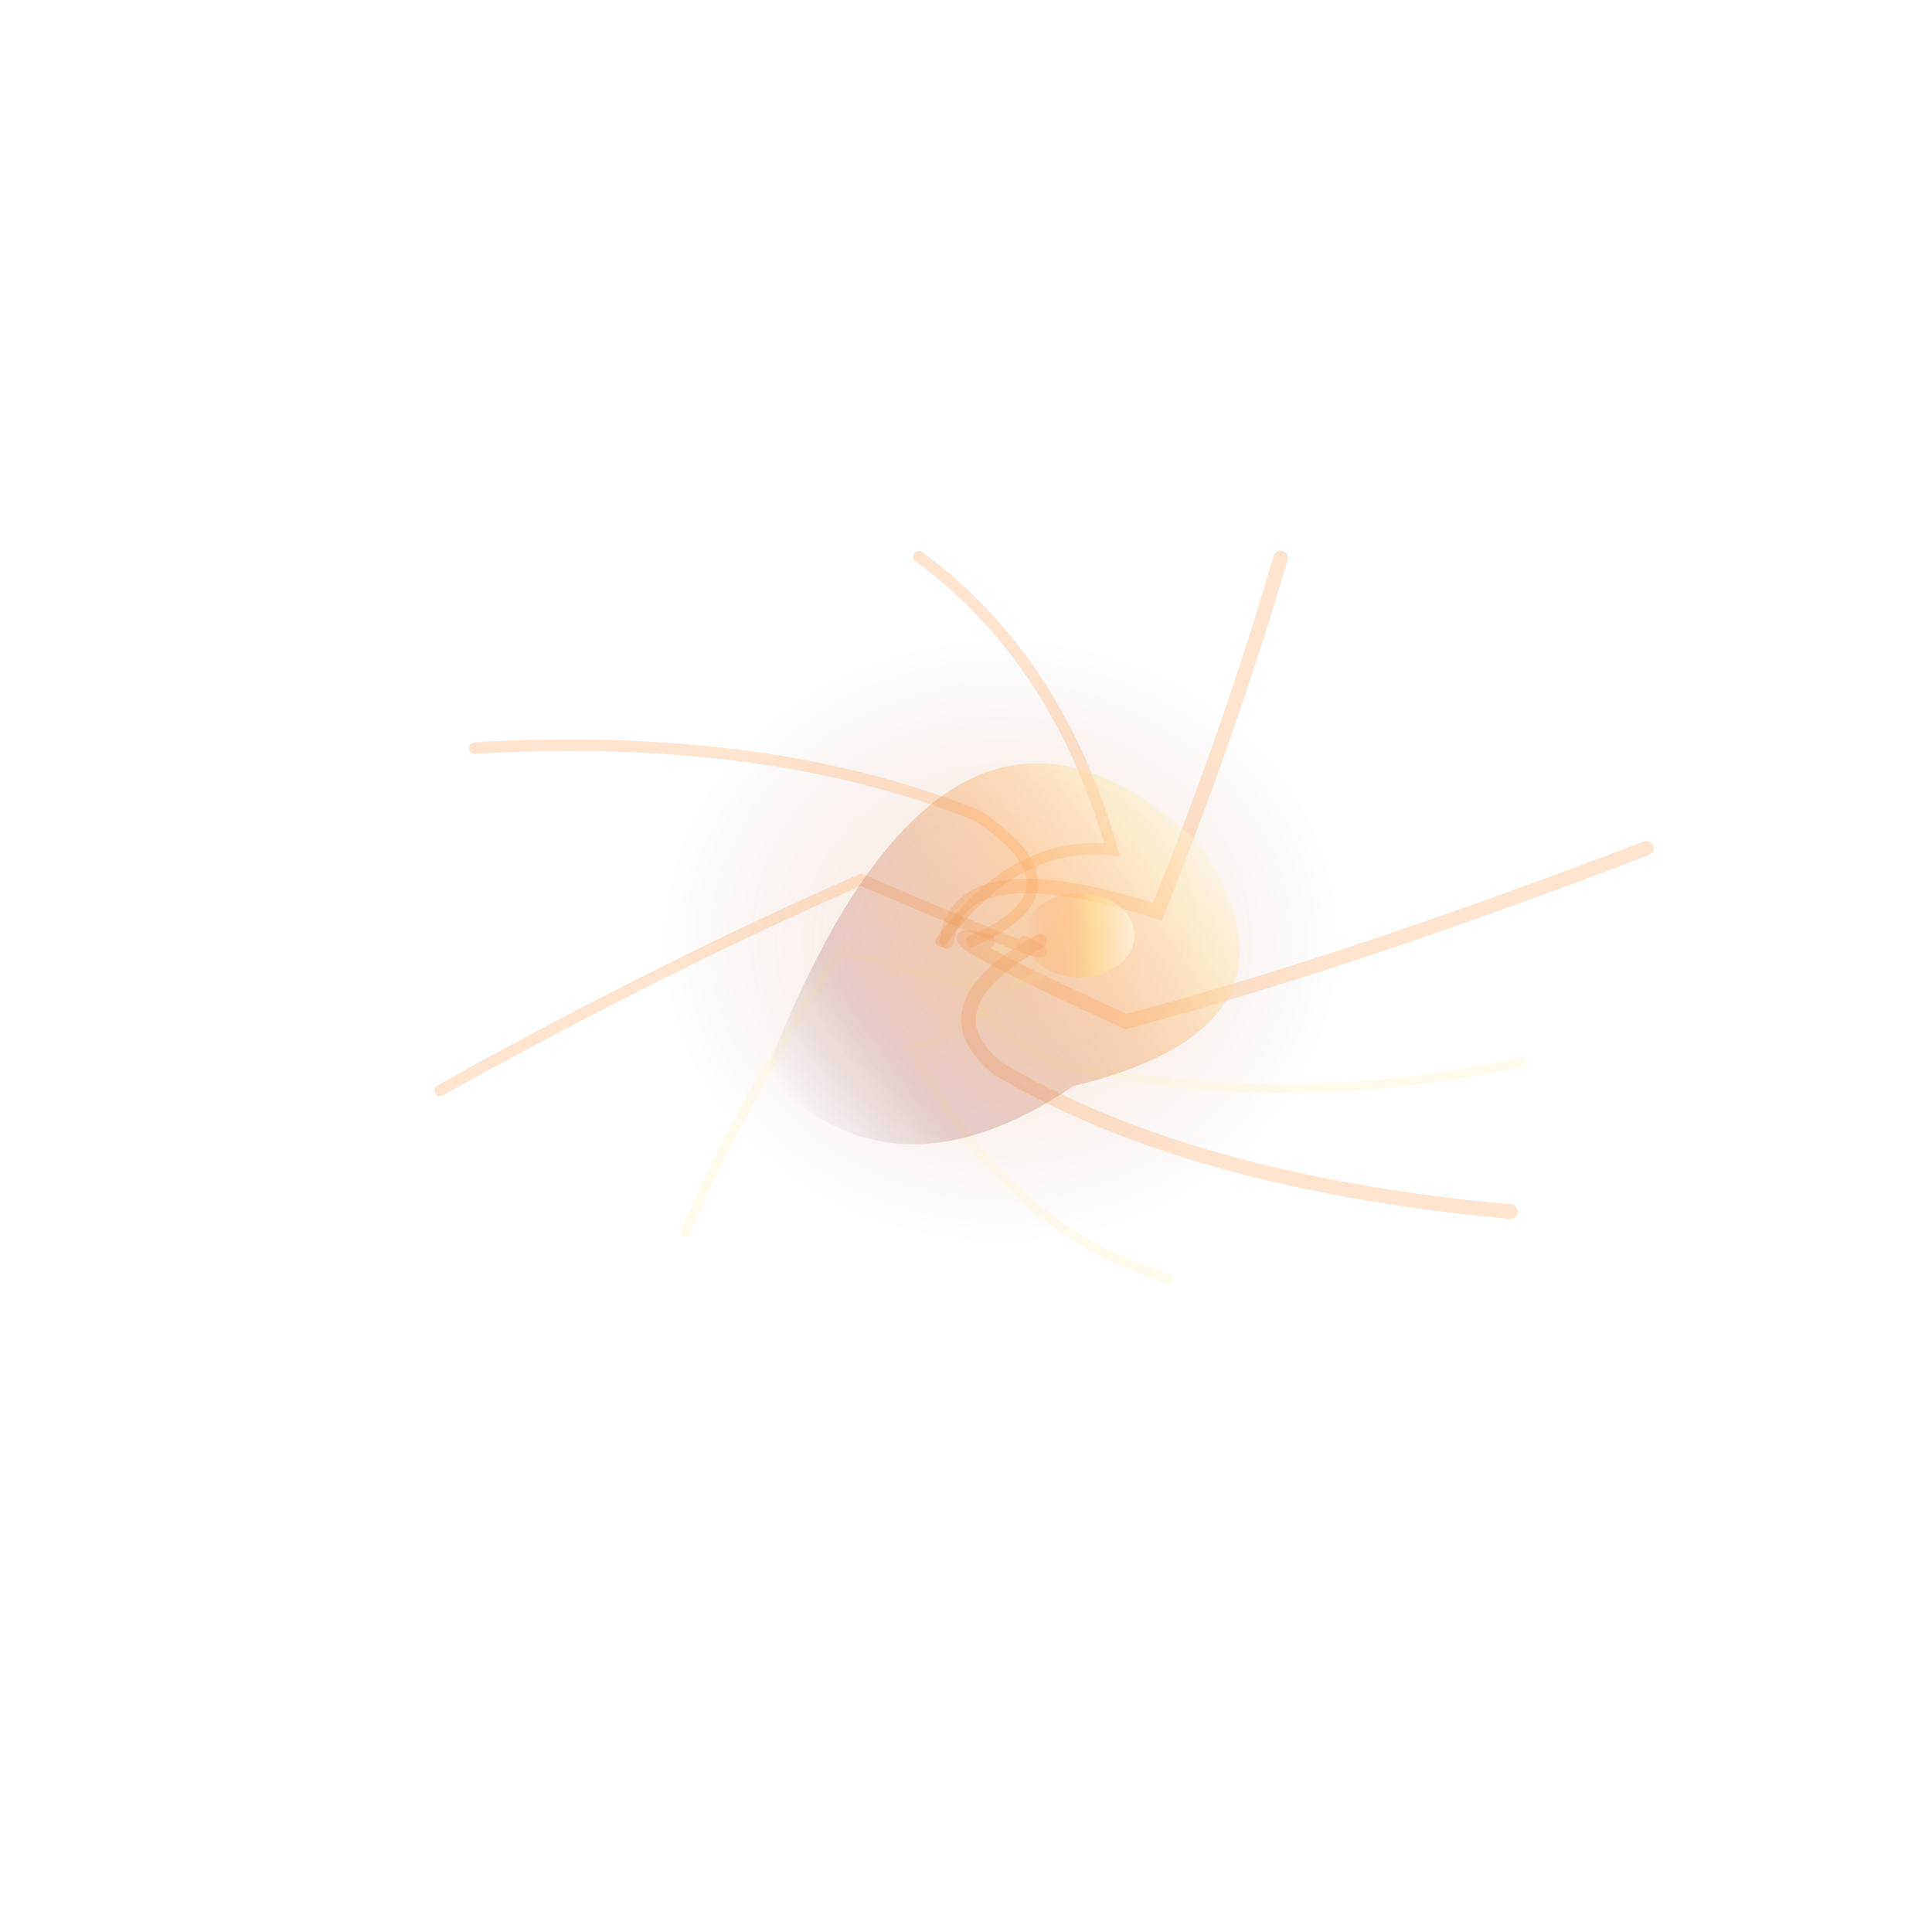
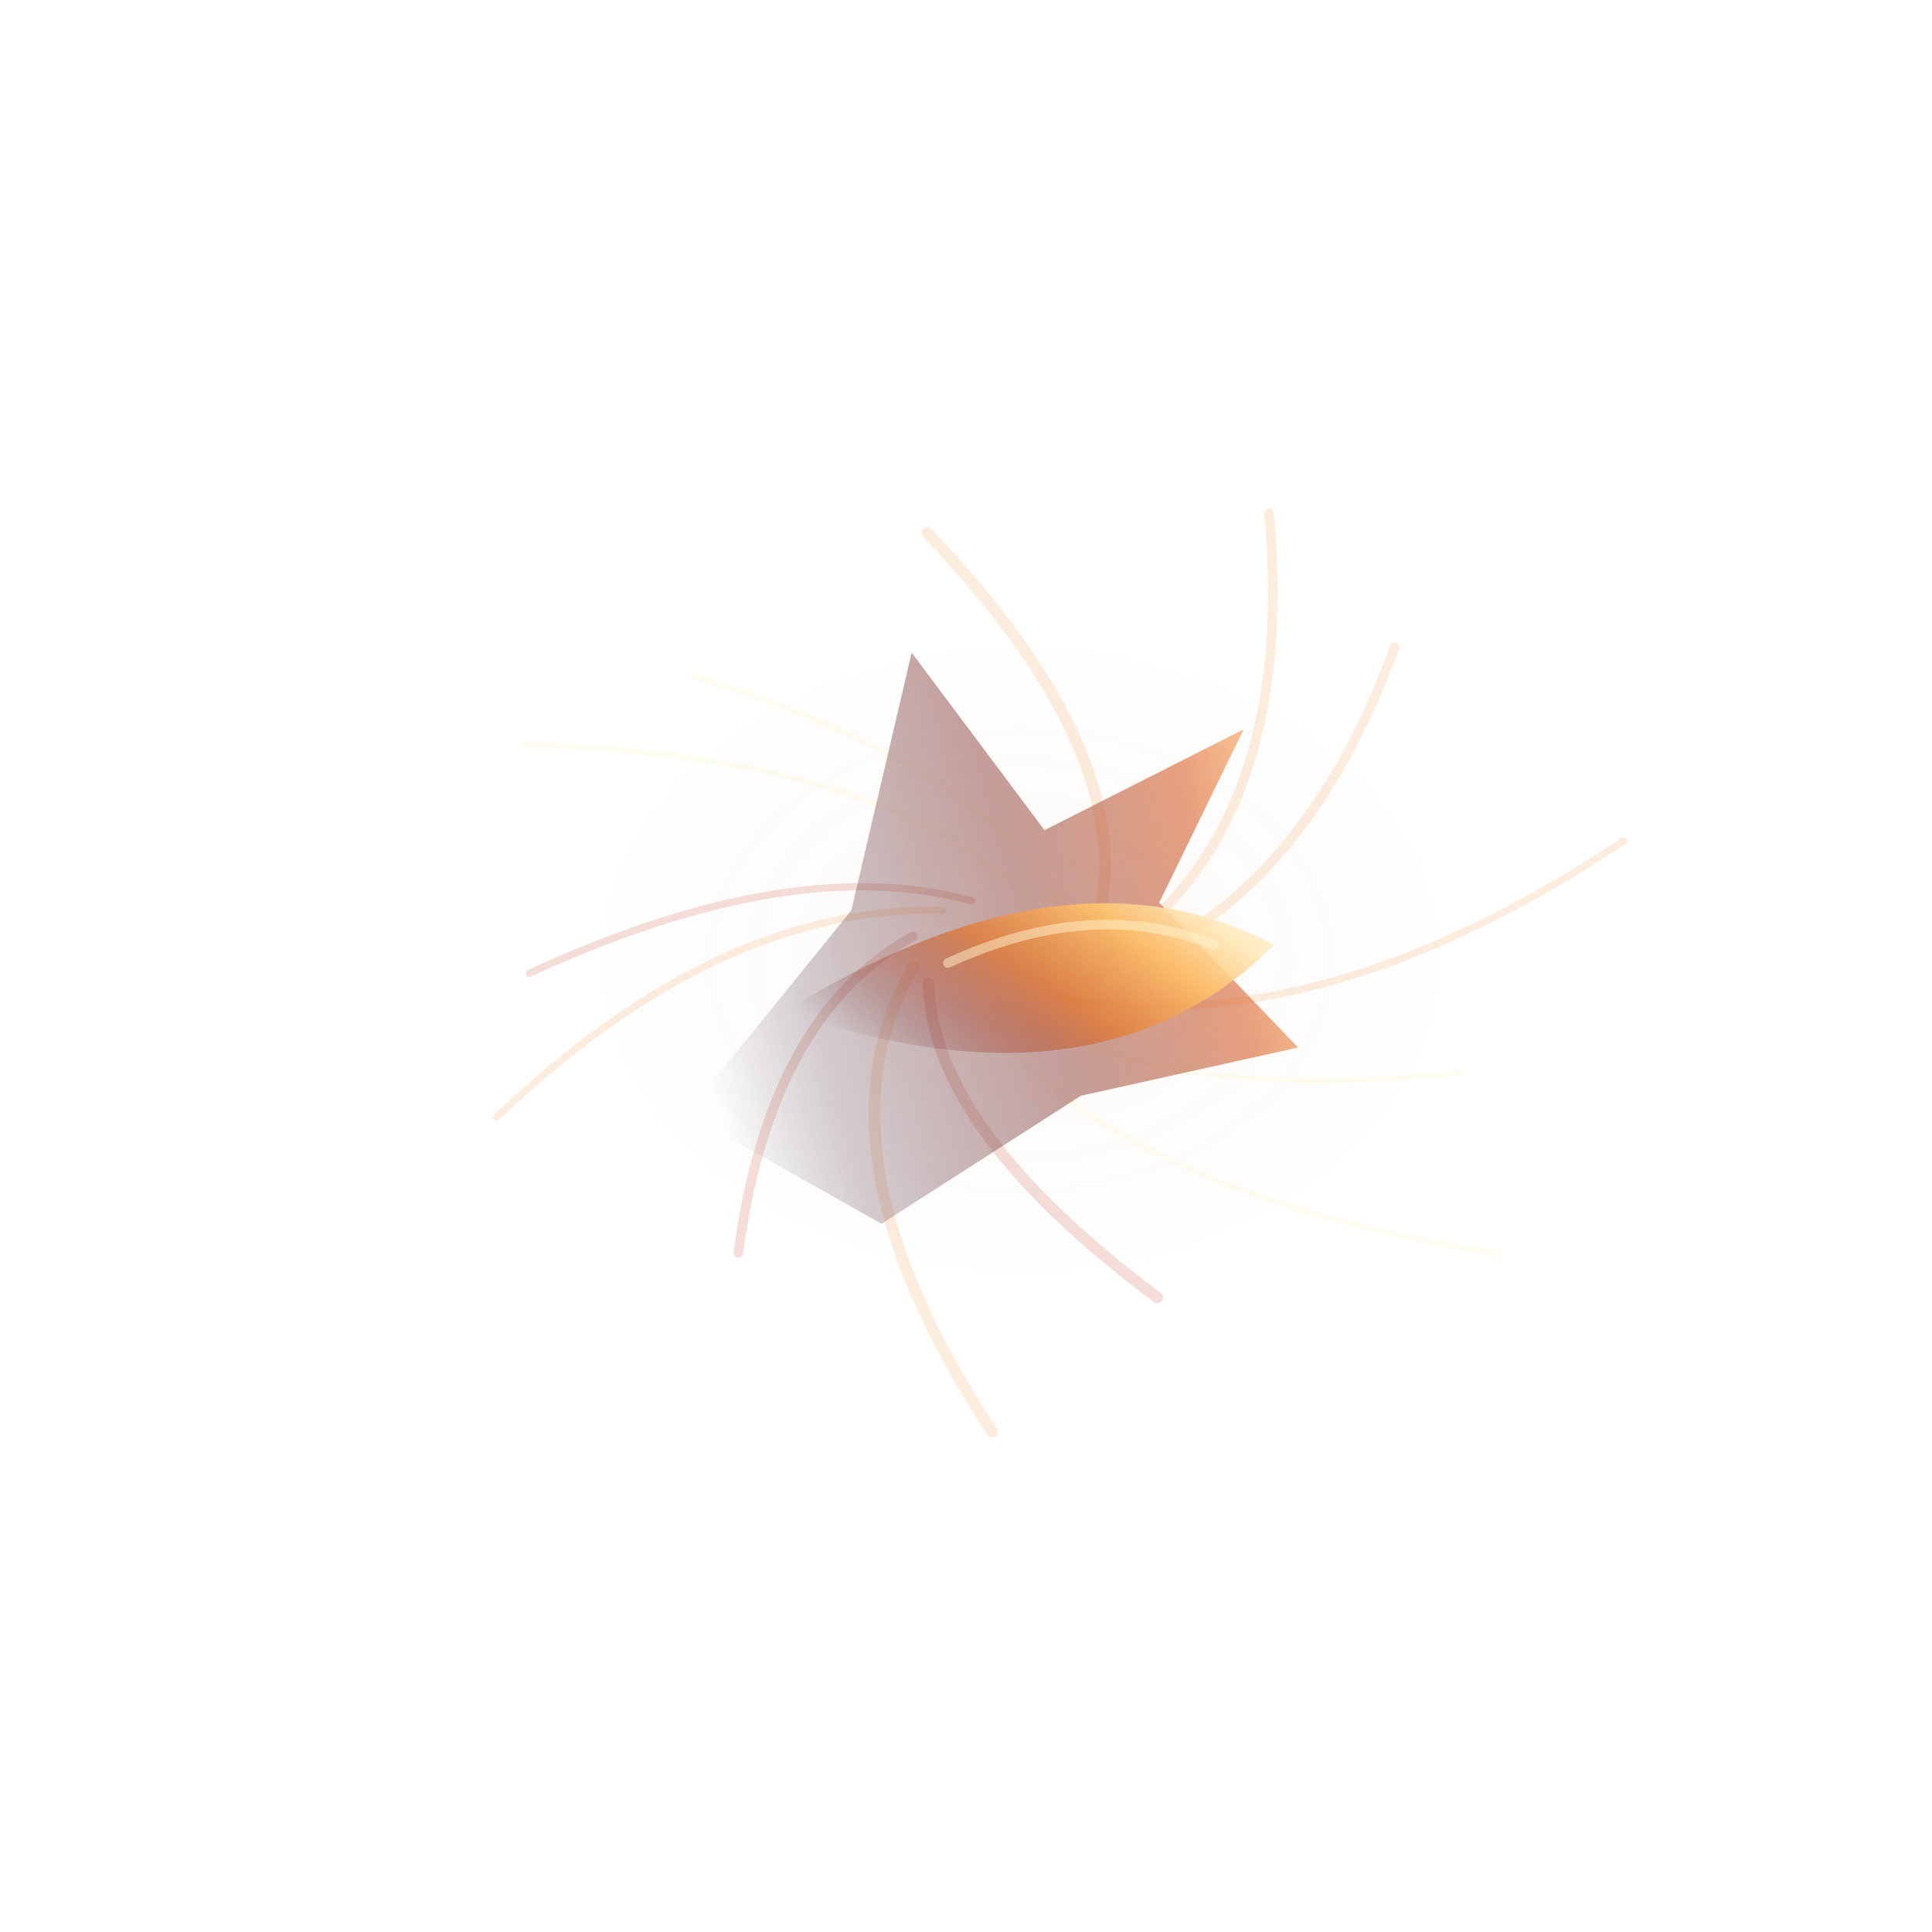
<svg xmlns="http://www.w3.org/2000/svg" width="320" height="320" viewBox="0 0 320 320">
  <defs>
-     <linearGradient id="fire" x1="0%" y1="80%" x2="100%" y2="23%">
-       <stop offset="0" stop-color="#451f35" stop-opacity="0" />
-       <stop offset=".23" stop-color="#9c3a35" stop-opacity=".53" />
-       <stop offset=".64" stop-color="#f89d46" stop-opacity=".88" />
-       <stop offset=".86" stop-color="#ffe5a1" />
-       <stop offset="1" stop-color="#fffbea" />
+     <linearGradient id="blood" x1="0%" y1="60%" x2="100%" y2="35%">
+       <stop offset="0" stop-color="#24182b" stop-opacity="0" />
+       <stop offset=".18" stop-color="#462333" stop-opacity=".37" />
+       <stop offset=".55" stop-color="#823129" stop-opacity=".77" />
+       <stop offset=".85" stop-color="#d7602b" />
+       <stop offset="1" stop-color="#fba64b" />
    </linearGradient>
-     <linearGradient id="hot" x1="0%" y1="40%" x2="100%" y2="38%">
-       <stop offset="0" stop-color="#f36b40" stop-opacity="0" />
-       <stop offset=".6" stop-color="#ffdb81" />
-       <stop offset="1" stop-color="#fffef1" />
+     <linearGradient id="saffron" x1="4%" y1="74%" x2="98%" y2="34%">
+       <stop offset="0" stop-color="#4e2135" stop-opacity="0" />
+       <stop offset=".27" stop-color="#a3422f" stop-opacity=".42" />
+       <stop offset=".52" stop-color="#e27831" stop-opacity=".83" />
+       <stop offset=".81" stop-color="#ffc36c" />
+       <stop offset="1" stop-color="#ffebc0" />
    </linearGradient>
-     <radialGradient id="mist">
-       <stop offset="0" stop-color="#ffdd92" stop-opacity=".56" />
-       <stop offset=".28" stop-color="#ff9e50" stop-opacity=".28" />
-       <stop offset="1" stop-color="#7d3445" stop-opacity="0" />
+     <linearGradient id="white" x1="8%" y1="43%" x2="100%" y2="39%">
+       <stop offset="0" stop-color="#ec803e" stop-opacity="0" />
+       <stop offset=".38" stop-color="#fbbd62" stop-opacity=".35" />
+       <stop offset=".69" stop-color="#ffe6a7" stop-opacity=".87" />
+       <stop offset="1" stop-color="#fffdf2" />
+     </linearGradient>
+     <radialGradient id="dust">
+       <stop offset="0" stop-color="#ffe1a8" stop-opacity=".44" />
+       <stop offset=".21" stop-color="#f9a052" stop-opacity=".22" />
+       <stop offset=".72" stop-color="#9b514b" stop-opacity=".09" />
+       <stop offset="1" stop-color="#5e3144" stop-opacity="0" />
    </radialGradient>
  </defs>
-   <ellipse cx="165.8" cy="155.9" rx="56" ry="50" fill="url(#mist)" opacity=".56" />
-   <path d="M251.9 176.0 Q211.0 184.7 174.2 175.9 Q149.9 161.8 169.3 155.9" stroke="#fff4c6" stroke-width="1.5" opacity="0.3" stroke-linecap="round" fill="none" />
-   <path d="M72.9 180.6 Q109.3 160.3 142.6 145.7 Q181.5 162.4 169.7 155.9" stroke="#ffa85d" stroke-width="1.9" opacity="0.3" stroke-linecap="round" fill="none" />
-   <path d="M212.1 92.4 Q203.9 120.6 191.7 151.0 Q158.7 140.5 156.8 155.9" stroke="#ffa85d" stroke-width="2.4" opacity="0.3" stroke-linecap="round" fill="none" />
-   <path d="M193.5 211.8 Q166.2 203.5 151.0 173.4 Q160.7 172.1 175.4 155.9" stroke="#fff4c6" stroke-width="1.5" opacity="0.3" stroke-linecap="round" fill="none" />
-   <path d="M78.6 123.9 Q127.2 121.1 161.9 135.1 Q180.6 147.5 160.9 155.9" stroke="#ffa85d" stroke-width="1.9" opacity="0.3" stroke-linecap="round" fill="none" />
-   <path d="M272.7 140.5 Q222.4 159.7 186.5 169.2 Q149.3 152.2 163.6 155.9" stroke="#ffa85d" stroke-width="2.4" opacity="0.3" stroke-linecap="round" fill="none" />
-   <path d="M113.6 204.1 Q121.1 185.3 139.3 157.3 Q175.5 169.9 174.1 155.9" stroke="#fff4c6" stroke-width="1.5" opacity="0.3" stroke-linecap="round" fill="none" />
-   <path d="M152.2 92.2 Q175.1 109.0 184.2 140.7 Q168.1 139.1 155.9 155.9" stroke="#ffa85d" stroke-width="1.9" opacity="0.3" stroke-linecap="round" fill="none" />
-   <path d="M250.2 200.7 Q196.9 195.8 165.3 177.0 Q152.8 166.8 172.2 155.9" stroke="#ffa85d" stroke-width="2.4" opacity="0.3" stroke-linecap="round" fill="none" />
-   <path d="M126.8 177.9 Q156.8 100.1 198.8 139.9 Q218.8 169.9 177.8 179.9 Q147.8 200.1 126.8 177.9 Z" fill="url(#fire)" opacity="0.4" />
-   <ellipse cx="178.8" cy="154.9" rx="9.1" ry="7.0" fill="url(#hot)" opacity="0.5" />
+   <ellipse cx="169" cy="159" rx="72.1" ry="54" fill="url(#dust)" opacity=".16" />
+   <path d="M241.9 177.7 Q191.1 182.9 166.7 166.5" fill="none" stroke="#fff2bd" stroke-width="0.9" stroke-linecap="round" opacity="0.2" />
+   <path d="M82.3 185.0 Q119.3 149.8 156.1 150.8" fill="none" stroke="#f6a75c" stroke-width="1.2" stroke-linecap="round" opacity="0.2" />
+   <path d="M210.2 85.0 Q215.0 137.1 183.3 158.5" fill="none" stroke="#f6a75c" stroke-width="1.6" stroke-linecap="round" opacity="0.2" />
+   <path d="M191.7 214.9 Q154.4 187.1 153.8 162.9" fill="none" stroke="#cb5940" stroke-width="1.9" stroke-linecap="round" opacity="0.2" />
+   <path d="M86.7 123.3 Q146.2 125.0 170.1 148.7" fill="none" stroke="#fff2bd" stroke-width="0.9" stroke-linecap="round" opacity="0.2" />
+   <path d="M268.9 139.3 Q218.4 173.0 175.6 165.2" fill="none" stroke="#f6a75c" stroke-width="1.2" stroke-linecap="round" opacity="0.2" />
+   <path d="M122.3 207.5 Q127.5 168.3 151.2 155.1" fill="none" stroke="#cb5940" stroke-width="1.6" stroke-linecap="round" opacity="0.2" />
+   <path d="M153.6 88.3 Q189.3 125.6 181.7 153.5" fill="none" stroke="#f6a75c" stroke-width="1.9" stroke-linecap="round" opacity="0.2" />
+   <path d="M248.3 207.7 Q181.7 196.9 161.2 166.0" fill="none" stroke="#fff2bd" stroke-width="0.9" stroke-linecap="round" opacity="0.2" />
+   <path d="M87.7 161.2 Q131.3 141.1 160.9 149.2" fill="none" stroke="#cb5940" stroke-width="1.2" stroke-linecap="round" opacity="0.2" />
+   <path d="M231.0 107.2 Q215.0 151.0 181.8 161.4" fill="none" stroke="#f6a75c" stroke-width="1.6" stroke-linecap="round" opacity="0.2" />
+   <path d="M164.3 237.1 Q133.6 190.2 151.3 160.2" fill="none" stroke="#f6a75c" stroke-width="1.9" stroke-linecap="round" opacity="0.2" />
+   <path d="M114.8 112.0 Q162.9 126.7 175.3 149.8" fill="none" stroke="#fff2bd" stroke-width="0.9" stroke-linecap="round" opacity="0.2" />
+   <path d="M 113.7 184.5 L 141.0 150.8 L 151.0 108.1 L 173.0 137.5 L 206.0 120.8 L 192.0 149.5 L 215.0 173.5 L 179.0 181.5 L 146.0 202.7 Z" fill="url(#blood)" opacity="0.6" />
+   <path d="M130.0 167.5 Q177.0 138.5 211.0 156.5 Q182.0 185.5 130.0 167.5" fill="url(#saffron)" opacity=".9" />
+   <path d="M157.0 159.5 Q181.0 148.5 201.0 156.5" fill="none" stroke="#fff4cf" stroke-width="1.6" opacity="0.5" stroke-linecap="round" />
</svg>
